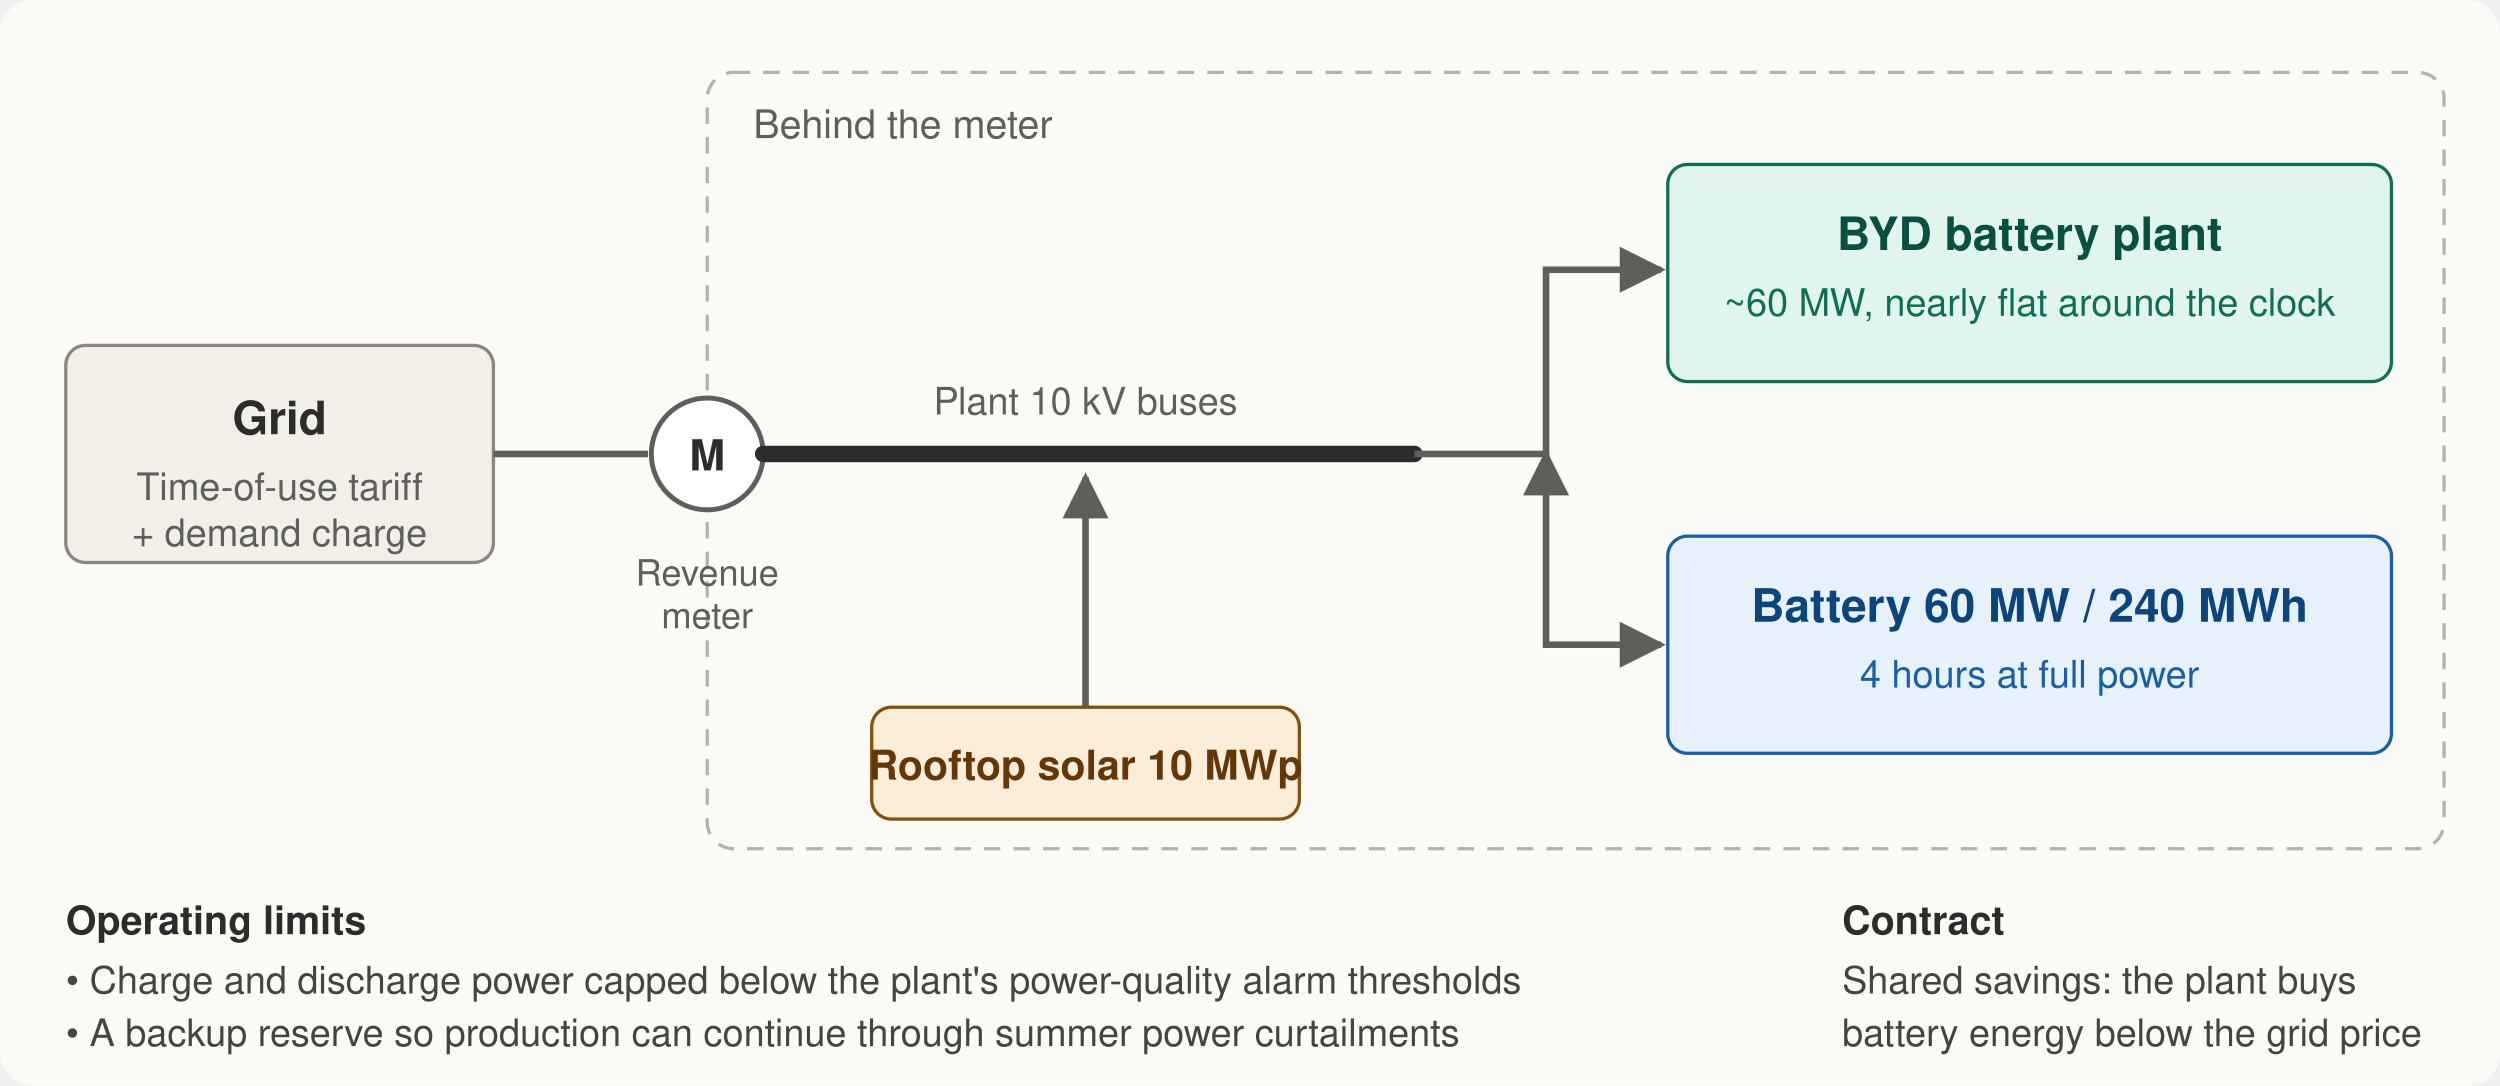
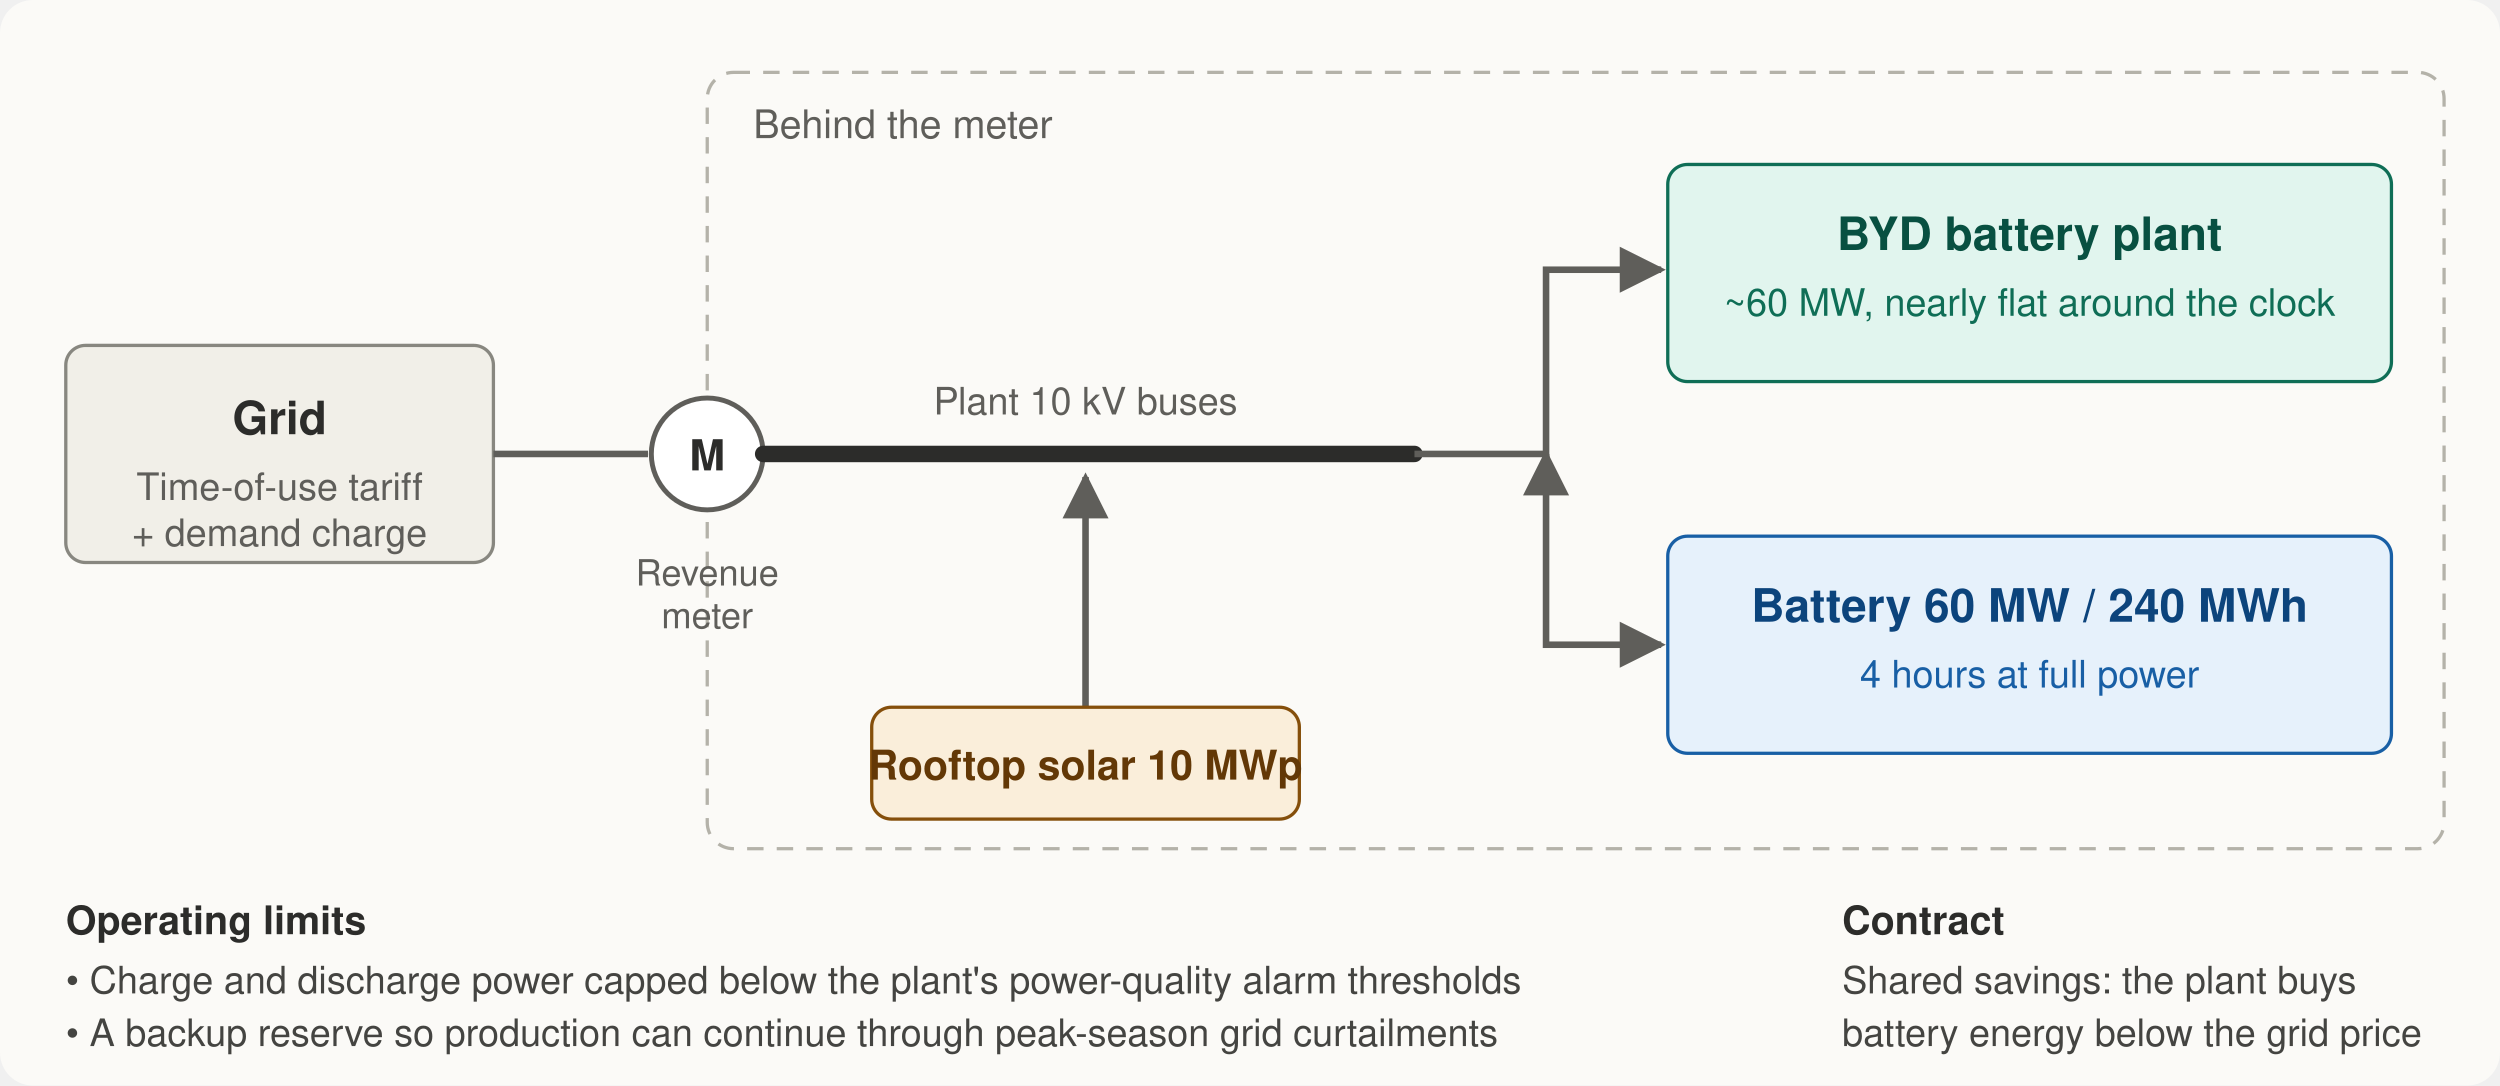
<svg xmlns="http://www.w3.org/2000/svg" viewBox="0 0 760 330" font-family="-apple-system, BlinkMacSystemFont, 'Segoe UI', Helvetica, Arial, sans-serif" role="img" aria-labelledby="t d">
  <defs>
    <marker id="arr" viewBox="0 0 10 10" refX="9" refY="5" markerWidth="7" markerHeight="7" orient="auto-start-reverse">
      <path d="M0,0 L10,5 L0,10 z" fill="#5f5e5a" />
    </marker>
  </defs>
  <rect x="0" y="0" width="760" height="330" rx="10" fill="#fbfaf7" />
  <rect x="215" y="22" width="528" height="236" rx="8" fill="none" stroke="#b4b2a9" stroke-dasharray="5 4" />
  <text x="229" y="42" font-size="12" fill="#5f5e5a">Behind the meter</text>
  <rect x="20" y="105" width="130" height="66" rx="6" fill="#f1efe8" stroke="#888780" />
  <text x="85" y="132" font-size="14" font-weight="600" fill="#2c2c2a" text-anchor="middle">Grid</text>
  <text x="85" y="152" font-size="11.5" fill="#5f5e5a" text-anchor="middle">Time-of-use tariff</text>
  <text x="85" y="166" font-size="11.5" fill="#5f5e5a" text-anchor="middle">+ demand charge</text>
  <line x1="150" y1="138" x2="197" y2="138" stroke="#5f5e5a" stroke-width="2" />
  <circle cx="215" cy="138" r="17" fill="#fff" stroke="#5f5e5a" stroke-width="1.5" />
  <text x="215" y="143" font-size="13" font-weight="600" fill="#2c2c2a" text-anchor="middle">M</text>
  <text x="215" y="178" font-size="11" fill="#5f5e5a" text-anchor="middle">Revenue</text>
  <text x="215" y="191" font-size="11" fill="#5f5e5a" text-anchor="middle">meter</text>
  <line x1="232" y1="138" x2="430" y2="138" stroke="#2c2c2a" stroke-width="5" stroke-linecap="round" />
  <text x="330" y="126" font-size="11.5" fill="#5f5e5a" text-anchor="middle">Plant 10 kV buses</text>
  <path d="M430,138 L470,138 L470,82 L505,82" fill="none" stroke="#5f5e5a" stroke-width="2" marker-end="url(#arr)" />
  <rect x="507" y="50" width="220" height="66" rx="6" fill="#e1f5ee" stroke="#0f6e56" />
  <text x="617" y="76" font-size="14" font-weight="600" fill="#085041" text-anchor="middle">BYD battery plant</text>
  <text x="617" y="96" font-size="11.5" fill="#0f6e56" text-anchor="middle">~60 MW, nearly flat around the clock</text>
  <path d="M470,138 L470,196 L505,196" fill="none" stroke="#5f5e5a" stroke-width="2" marker-start="url(#arr)" marker-end="url(#arr)" />
  <rect x="507" y="163" width="220" height="66" rx="6" fill="#e6f1fb" stroke="#185fa5" />
  <text x="617" y="189" font-size="14" font-weight="600" fill="#0c447c" text-anchor="middle">Battery 60 MW / 240 MWh</text>
  <text x="617" y="209" font-size="11.5" fill="#185fa5" text-anchor="middle">4 hours at full power</text>
  <path d="M330,215 L330,145" fill="none" stroke="#5f5e5a" stroke-width="2" marker-end="url(#arr)" />
  <rect x="265" y="215" width="130" height="34" rx="6" fill="#faeeda" stroke="#854f0b" />
  <text x="330" y="237" font-size="12.5" font-weight="600" fill="#633806" text-anchor="middle">Rooftop solar 10 MWp</text>
  <text x="20" y="284" font-size="12" font-weight="600" fill="#2c2c2a">Operating limits</text>
  <text x="20" y="302" font-size="11.5" fill="#444441">• Charge and discharge power capped below the plant's power-quality alarm thresholds</text>
-   <text x="20" y="318" font-size="11.5" fill="#444441">• A backup reserve so production can continue through summer power curtailments</text>
+   <text x="20" y="318" font-size="11.5" fill="#444441">• A backup reserve so production can continue through peak-season grid curtailments</text>
  <text x="560" y="284" font-size="12" font-weight="600" fill="#2c2c2a">Contract</text>
  <text x="560" y="302" font-size="11.5" fill="#444441">Shared savings: the plant buys</text>
  <text x="560" y="318" font-size="11.5" fill="#444441">battery energy below the grid price</text>
</svg>
